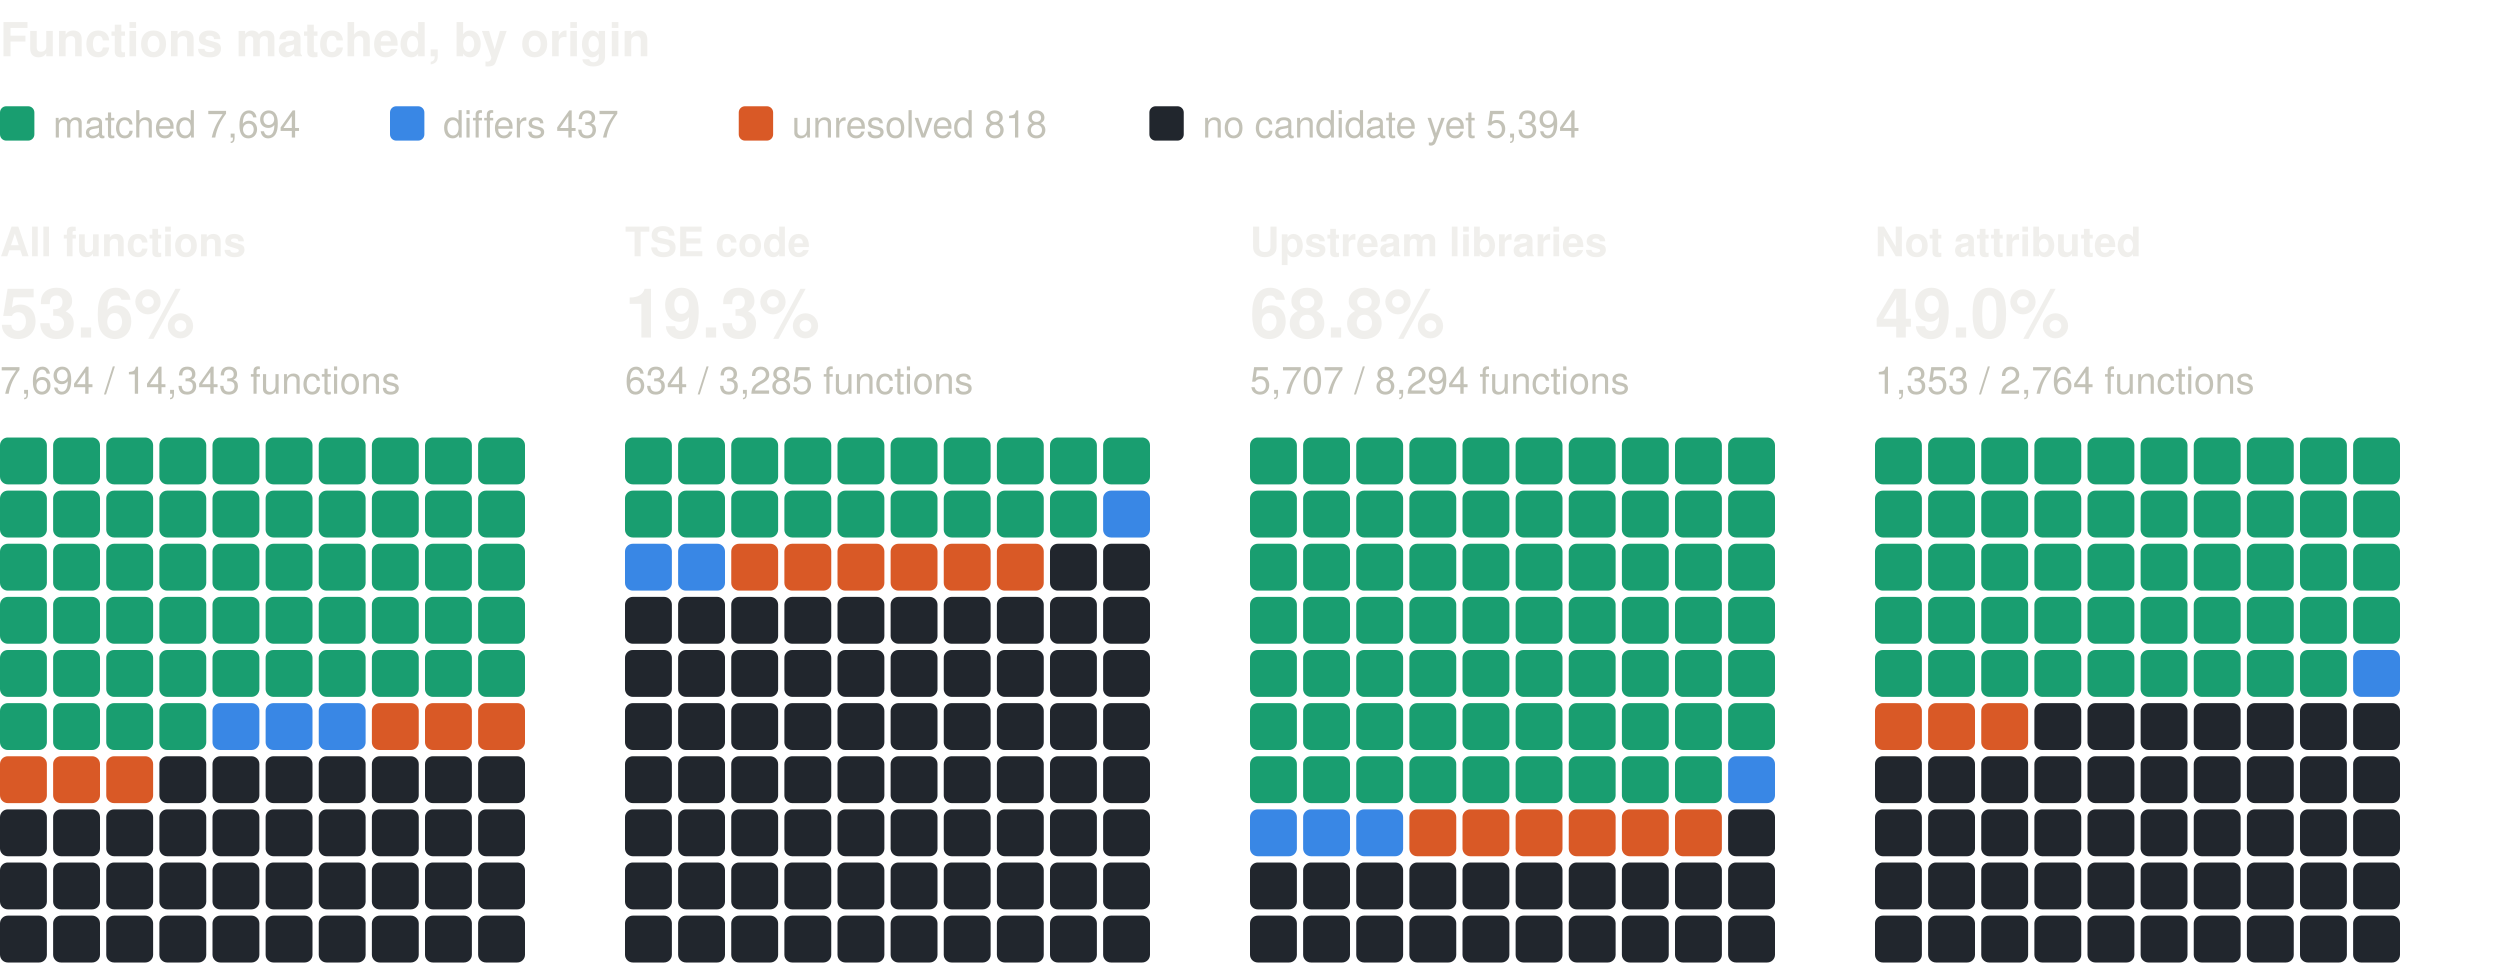
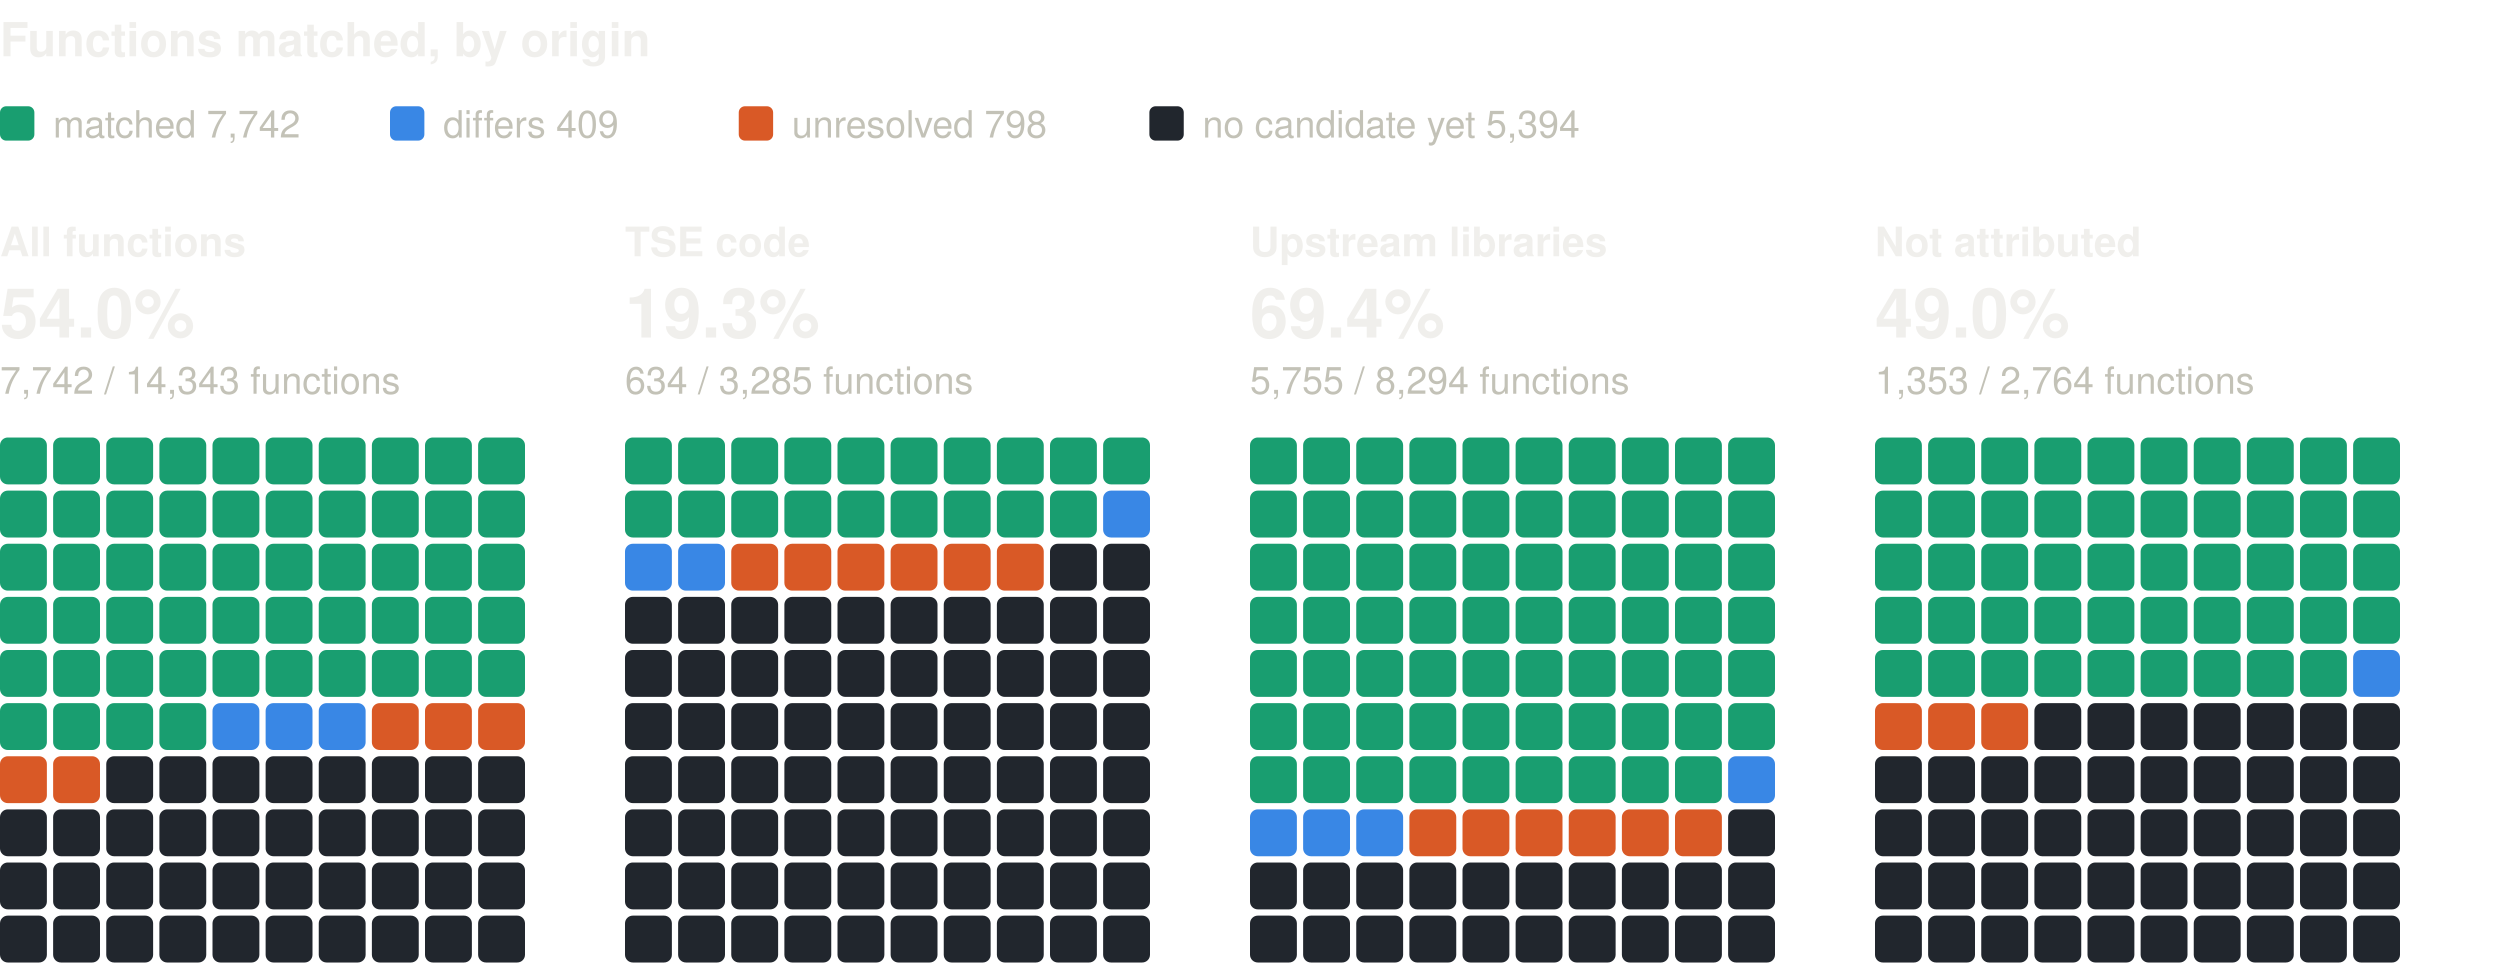
<svg xmlns="http://www.w3.org/2000/svg" width="800" height="310" viewBox="0 0 800 310" role="img" aria-label="Functions matched, by origin: one square per percent, coloured by verdict" font-family="system-ui, -apple-system, 'Segoe UI', Helvetica, Arial, sans-serif">
  <text x="0" y="18" font-size="15" fill="#f0efec" font-weight="600">Functions matched, by origin</text>
  <rect x="0" y="34" width="11" height="11" rx="2" fill="#199e70" />
-   <text x="17" y="44" font-size="12" fill="#c3c2b7">matched 7,694</text>
+   <text x="17" y="44" font-size="12" fill="#c3c2b7">matched 7,742</text>
  <rect x="124.8" y="34" width="11" height="11" rx="2" fill="#3987e5" />
-   <text x="141.8" y="44" font-size="12" fill="#c3c2b7">differs 437</text>
+   <text x="141.8" y="44" font-size="12" fill="#c3c2b7">differs 409</text>
  <rect x="236.4" y="34" width="11" height="11" rx="2" fill="#d95926" />
-   <text x="253.4" y="44" font-size="12" fill="#c3c2b7">unresolved 818</text>
+   <text x="253.4" y="44" font-size="12" fill="#c3c2b7">unresolved 798</text>
  <rect x="367.8" y="34" width="11" height="11" rx="2" fill="#21262d" />
  <text x="384.8" y="44" font-size="12" fill="#c3c2b7">no candidate yet 5,394</text>
  <text x="0" y="82" font-size="13" fill="#f0efec" font-weight="600">All functions</text>
-   <text x="0" y="108" font-size="22" fill="#f0efec" font-weight="600">53.6%</text>
-   <text x="0" y="126" font-size="12" fill="#c3c2b7">7,694 / 14,343 functions</text>
+   <text x="0" y="108" font-size="22" fill="#f0efec" font-weight="600">54.0%</text>
+   <text x="0" y="126" font-size="12" fill="#c3c2b7">7,742 / 14,343 functions</text>
  <rect x="0" y="140" width="15" height="15" rx="2.5" fill="#199e70" />
  <rect x="17" y="140" width="15" height="15" rx="2.5" fill="#199e70" />
  <rect x="34" y="140" width="15" height="15" rx="2.5" fill="#199e70" />
  <rect x="51" y="140" width="15" height="15" rx="2.5" fill="#199e70" />
  <rect x="68" y="140" width="15" height="15" rx="2.5" fill="#199e70" />
  <rect x="85" y="140" width="15" height="15" rx="2.5" fill="#199e70" />
  <rect x="102" y="140" width="15" height="15" rx="2.5" fill="#199e70" />
  <rect x="119" y="140" width="15" height="15" rx="2.5" fill="#199e70" />
  <rect x="136" y="140" width="15" height="15" rx="2.5" fill="#199e70" />
  <rect x="153" y="140" width="15" height="15" rx="2.5" fill="#199e70" />
  <rect x="0" y="157" width="15" height="15" rx="2.5" fill="#199e70" />
  <rect x="17" y="157" width="15" height="15" rx="2.5" fill="#199e70" />
  <rect x="34" y="157" width="15" height="15" rx="2.5" fill="#199e70" />
  <rect x="51" y="157" width="15" height="15" rx="2.5" fill="#199e70" />
  <rect x="68" y="157" width="15" height="15" rx="2.5" fill="#199e70" />
  <rect x="85" y="157" width="15" height="15" rx="2.5" fill="#199e70" />
  <rect x="102" y="157" width="15" height="15" rx="2.5" fill="#199e70" />
  <rect x="119" y="157" width="15" height="15" rx="2.5" fill="#199e70" />
  <rect x="136" y="157" width="15" height="15" rx="2.5" fill="#199e70" />
  <rect x="153" y="157" width="15" height="15" rx="2.5" fill="#199e70" />
  <rect x="0" y="174" width="15" height="15" rx="2.5" fill="#199e70" />
  <rect x="17" y="174" width="15" height="15" rx="2.5" fill="#199e70" />
  <rect x="34" y="174" width="15" height="15" rx="2.5" fill="#199e70" />
  <rect x="51" y="174" width="15" height="15" rx="2.5" fill="#199e70" />
  <rect x="68" y="174" width="15" height="15" rx="2.5" fill="#199e70" />
  <rect x="85" y="174" width="15" height="15" rx="2.5" fill="#199e70" />
  <rect x="102" y="174" width="15" height="15" rx="2.5" fill="#199e70" />
  <rect x="119" y="174" width="15" height="15" rx="2.5" fill="#199e70" />
  <rect x="136" y="174" width="15" height="15" rx="2.5" fill="#199e70" />
  <rect x="153" y="174" width="15" height="15" rx="2.5" fill="#199e70" />
  <rect x="0" y="191" width="15" height="15" rx="2.5" fill="#199e70" />
  <rect x="17" y="191" width="15" height="15" rx="2.5" fill="#199e70" />
  <rect x="34" y="191" width="15" height="15" rx="2.5" fill="#199e70" />
  <rect x="51" y="191" width="15" height="15" rx="2.5" fill="#199e70" />
  <rect x="68" y="191" width="15" height="15" rx="2.5" fill="#199e70" />
  <rect x="85" y="191" width="15" height="15" rx="2.5" fill="#199e70" />
  <rect x="102" y="191" width="15" height="15" rx="2.5" fill="#199e70" />
  <rect x="119" y="191" width="15" height="15" rx="2.5" fill="#199e70" />
  <rect x="136" y="191" width="15" height="15" rx="2.5" fill="#199e70" />
  <rect x="153" y="191" width="15" height="15" rx="2.5" fill="#199e70" />
  <rect x="0" y="208" width="15" height="15" rx="2.5" fill="#199e70" />
  <rect x="17" y="208" width="15" height="15" rx="2.5" fill="#199e70" />
  <rect x="34" y="208" width="15" height="15" rx="2.5" fill="#199e70" />
  <rect x="51" y="208" width="15" height="15" rx="2.5" fill="#199e70" />
  <rect x="68" y="208" width="15" height="15" rx="2.5" fill="#199e70" />
  <rect x="85" y="208" width="15" height="15" rx="2.5" fill="#199e70" />
  <rect x="102" y="208" width="15" height="15" rx="2.5" fill="#199e70" />
  <rect x="119" y="208" width="15" height="15" rx="2.5" fill="#199e70" />
  <rect x="136" y="208" width="15" height="15" rx="2.5" fill="#199e70" />
  <rect x="153" y="208" width="15" height="15" rx="2.5" fill="#199e70" />
  <rect x="0" y="225" width="15" height="15" rx="2.5" fill="#199e70" />
  <rect x="17" y="225" width="15" height="15" rx="2.5" fill="#199e70" />
  <rect x="34" y="225" width="15" height="15" rx="2.5" fill="#199e70" />
  <rect x="51" y="225" width="15" height="15" rx="2.5" fill="#199e70" />
  <rect x="68" y="225" width="15" height="15" rx="2.5" fill="#3987e5" />
  <rect x="85" y="225" width="15" height="15" rx="2.5" fill="#3987e5" />
  <rect x="102" y="225" width="15" height="15" rx="2.5" fill="#3987e5" />
  <rect x="119" y="225" width="15" height="15" rx="2.5" fill="#d95926" />
  <rect x="136" y="225" width="15" height="15" rx="2.5" fill="#d95926" />
  <rect x="153" y="225" width="15" height="15" rx="2.5" fill="#d95926" />
  <rect x="0" y="242" width="15" height="15" rx="2.5" fill="#d95926" />
  <rect x="17" y="242" width="15" height="15" rx="2.5" fill="#d95926" />
-   <rect x="34" y="242" width="15" height="15" rx="2.5" fill="#d95926" />
+   <rect x="34" y="242" width="15" height="15" rx="2.5" fill="#21262d" />
  <rect x="51" y="242" width="15" height="15" rx="2.5" fill="#21262d" />
  <rect x="68" y="242" width="15" height="15" rx="2.5" fill="#21262d" />
  <rect x="85" y="242" width="15" height="15" rx="2.5" fill="#21262d" />
  <rect x="102" y="242" width="15" height="15" rx="2.5" fill="#21262d" />
  <rect x="119" y="242" width="15" height="15" rx="2.5" fill="#21262d" />
  <rect x="136" y="242" width="15" height="15" rx="2.5" fill="#21262d" />
  <rect x="153" y="242" width="15" height="15" rx="2.5" fill="#21262d" />
  <rect x="0" y="259" width="15" height="15" rx="2.5" fill="#21262d" />
  <rect x="17" y="259" width="15" height="15" rx="2.5" fill="#21262d" />
  <rect x="34" y="259" width="15" height="15" rx="2.5" fill="#21262d" />
  <rect x="51" y="259" width="15" height="15" rx="2.5" fill="#21262d" />
  <rect x="68" y="259" width="15" height="15" rx="2.5" fill="#21262d" />
  <rect x="85" y="259" width="15" height="15" rx="2.5" fill="#21262d" />
  <rect x="102" y="259" width="15" height="15" rx="2.5" fill="#21262d" />
  <rect x="119" y="259" width="15" height="15" rx="2.5" fill="#21262d" />
  <rect x="136" y="259" width="15" height="15" rx="2.5" fill="#21262d" />
  <rect x="153" y="259" width="15" height="15" rx="2.5" fill="#21262d" />
  <rect x="0" y="276" width="15" height="15" rx="2.5" fill="#21262d" />
  <rect x="17" y="276" width="15" height="15" rx="2.5" fill="#21262d" />
  <rect x="34" y="276" width="15" height="15" rx="2.5" fill="#21262d" />
  <rect x="51" y="276" width="15" height="15" rx="2.5" fill="#21262d" />
  <rect x="68" y="276" width="15" height="15" rx="2.5" fill="#21262d" />
  <rect x="85" y="276" width="15" height="15" rx="2.5" fill="#21262d" />
  <rect x="102" y="276" width="15" height="15" rx="2.5" fill="#21262d" />
  <rect x="119" y="276" width="15" height="15" rx="2.5" fill="#21262d" />
  <rect x="136" y="276" width="15" height="15" rx="2.5" fill="#21262d" />
  <rect x="153" y="276" width="15" height="15" rx="2.5" fill="#21262d" />
  <rect x="0" y="293" width="15" height="15" rx="2.5" fill="#21262d" />
  <rect x="17" y="293" width="15" height="15" rx="2.5" fill="#21262d" />
  <rect x="34" y="293" width="15" height="15" rx="2.5" fill="#21262d" />
  <rect x="51" y="293" width="15" height="15" rx="2.5" fill="#21262d" />
  <rect x="68" y="293" width="15" height="15" rx="2.5" fill="#21262d" />
  <rect x="85" y="293" width="15" height="15" rx="2.5" fill="#21262d" />
  <rect x="102" y="293" width="15" height="15" rx="2.5" fill="#21262d" />
  <rect x="119" y="293" width="15" height="15" rx="2.5" fill="#21262d" />
  <rect x="136" y="293" width="15" height="15" rx="2.5" fill="#21262d" />
  <rect x="153" y="293" width="15" height="15" rx="2.5" fill="#21262d" />
  <text x="200" y="82" font-size="13" fill="#f0efec" font-weight="600">TSE code</text>
  <text x="200" y="108" font-size="22" fill="#f0efec" font-weight="600">19.3%</text>
  <text x="200" y="126" font-size="12" fill="#c3c2b7">634 / 3,285 functions</text>
  <rect x="200" y="140" width="15" height="15" rx="2.5" fill="#199e70" />
  <rect x="217" y="140" width="15" height="15" rx="2.5" fill="#199e70" />
  <rect x="234" y="140" width="15" height="15" rx="2.5" fill="#199e70" />
  <rect x="251" y="140" width="15" height="15" rx="2.5" fill="#199e70" />
  <rect x="268" y="140" width="15" height="15" rx="2.5" fill="#199e70" />
  <rect x="285" y="140" width="15" height="15" rx="2.5" fill="#199e70" />
  <rect x="302" y="140" width="15" height="15" rx="2.5" fill="#199e70" />
  <rect x="319" y="140" width="15" height="15" rx="2.5" fill="#199e70" />
  <rect x="336" y="140" width="15" height="15" rx="2.5" fill="#199e70" />
  <rect x="353" y="140" width="15" height="15" rx="2.5" fill="#199e70" />
  <rect x="200" y="157" width="15" height="15" rx="2.5" fill="#199e70" />
  <rect x="217" y="157" width="15" height="15" rx="2.5" fill="#199e70" />
  <rect x="234" y="157" width="15" height="15" rx="2.5" fill="#199e70" />
  <rect x="251" y="157" width="15" height="15" rx="2.5" fill="#199e70" />
  <rect x="268" y="157" width="15" height="15" rx="2.5" fill="#199e70" />
  <rect x="285" y="157" width="15" height="15" rx="2.5" fill="#199e70" />
  <rect x="302" y="157" width="15" height="15" rx="2.5" fill="#199e70" />
  <rect x="319" y="157" width="15" height="15" rx="2.5" fill="#199e70" />
  <rect x="336" y="157" width="15" height="15" rx="2.5" fill="#199e70" />
  <rect x="353" y="157" width="15" height="15" rx="2.5" fill="#3987e5" />
  <rect x="200" y="174" width="15" height="15" rx="2.5" fill="#3987e5" />
  <rect x="217" y="174" width="15" height="15" rx="2.5" fill="#3987e5" />
  <rect x="234" y="174" width="15" height="15" rx="2.5" fill="#d95926" />
  <rect x="251" y="174" width="15" height="15" rx="2.5" fill="#d95926" />
  <rect x="268" y="174" width="15" height="15" rx="2.5" fill="#d95926" />
  <rect x="285" y="174" width="15" height="15" rx="2.5" fill="#d95926" />
  <rect x="302" y="174" width="15" height="15" rx="2.5" fill="#d95926" />
  <rect x="319" y="174" width="15" height="15" rx="2.5" fill="#d95926" />
  <rect x="336" y="174" width="15" height="15" rx="2.5" fill="#21262d" />
  <rect x="353" y="174" width="15" height="15" rx="2.5" fill="#21262d" />
  <rect x="200" y="191" width="15" height="15" rx="2.5" fill="#21262d" />
  <rect x="217" y="191" width="15" height="15" rx="2.5" fill="#21262d" />
  <rect x="234" y="191" width="15" height="15" rx="2.5" fill="#21262d" />
  <rect x="251" y="191" width="15" height="15" rx="2.5" fill="#21262d" />
  <rect x="268" y="191" width="15" height="15" rx="2.5" fill="#21262d" />
  <rect x="285" y="191" width="15" height="15" rx="2.5" fill="#21262d" />
  <rect x="302" y="191" width="15" height="15" rx="2.5" fill="#21262d" />
  <rect x="319" y="191" width="15" height="15" rx="2.5" fill="#21262d" />
  <rect x="336" y="191" width="15" height="15" rx="2.5" fill="#21262d" />
  <rect x="353" y="191" width="15" height="15" rx="2.5" fill="#21262d" />
  <rect x="200" y="208" width="15" height="15" rx="2.5" fill="#21262d" />
  <rect x="217" y="208" width="15" height="15" rx="2.5" fill="#21262d" />
  <rect x="234" y="208" width="15" height="15" rx="2.5" fill="#21262d" />
  <rect x="251" y="208" width="15" height="15" rx="2.5" fill="#21262d" />
  <rect x="268" y="208" width="15" height="15" rx="2.5" fill="#21262d" />
  <rect x="285" y="208" width="15" height="15" rx="2.5" fill="#21262d" />
  <rect x="302" y="208" width="15" height="15" rx="2.5" fill="#21262d" />
  <rect x="319" y="208" width="15" height="15" rx="2.5" fill="#21262d" />
  <rect x="336" y="208" width="15" height="15" rx="2.5" fill="#21262d" />
  <rect x="353" y="208" width="15" height="15" rx="2.5" fill="#21262d" />
  <rect x="200" y="225" width="15" height="15" rx="2.5" fill="#21262d" />
  <rect x="217" y="225" width="15" height="15" rx="2.5" fill="#21262d" />
  <rect x="234" y="225" width="15" height="15" rx="2.5" fill="#21262d" />
  <rect x="251" y="225" width="15" height="15" rx="2.5" fill="#21262d" />
  <rect x="268" y="225" width="15" height="15" rx="2.5" fill="#21262d" />
  <rect x="285" y="225" width="15" height="15" rx="2.5" fill="#21262d" />
  <rect x="302" y="225" width="15" height="15" rx="2.5" fill="#21262d" />
  <rect x="319" y="225" width="15" height="15" rx="2.5" fill="#21262d" />
  <rect x="336" y="225" width="15" height="15" rx="2.5" fill="#21262d" />
  <rect x="353" y="225" width="15" height="15" rx="2.5" fill="#21262d" />
  <rect x="200" y="242" width="15" height="15" rx="2.5" fill="#21262d" />
  <rect x="217" y="242" width="15" height="15" rx="2.5" fill="#21262d" />
  <rect x="234" y="242" width="15" height="15" rx="2.5" fill="#21262d" />
  <rect x="251" y="242" width="15" height="15" rx="2.5" fill="#21262d" />
  <rect x="268" y="242" width="15" height="15" rx="2.5" fill="#21262d" />
  <rect x="285" y="242" width="15" height="15" rx="2.5" fill="#21262d" />
  <rect x="302" y="242" width="15" height="15" rx="2.5" fill="#21262d" />
  <rect x="319" y="242" width="15" height="15" rx="2.5" fill="#21262d" />
  <rect x="336" y="242" width="15" height="15" rx="2.5" fill="#21262d" />
  <rect x="353" y="242" width="15" height="15" rx="2.5" fill="#21262d" />
  <rect x="200" y="259" width="15" height="15" rx="2.5" fill="#21262d" />
  <rect x="217" y="259" width="15" height="15" rx="2.5" fill="#21262d" />
  <rect x="234" y="259" width="15" height="15" rx="2.5" fill="#21262d" />
  <rect x="251" y="259" width="15" height="15" rx="2.5" fill="#21262d" />
  <rect x="268" y="259" width="15" height="15" rx="2.5" fill="#21262d" />
  <rect x="285" y="259" width="15" height="15" rx="2.5" fill="#21262d" />
  <rect x="302" y="259" width="15" height="15" rx="2.5" fill="#21262d" />
  <rect x="319" y="259" width="15" height="15" rx="2.5" fill="#21262d" />
  <rect x="336" y="259" width="15" height="15" rx="2.5" fill="#21262d" />
  <rect x="353" y="259" width="15" height="15" rx="2.5" fill="#21262d" />
  <rect x="200" y="276" width="15" height="15" rx="2.5" fill="#21262d" />
  <rect x="217" y="276" width="15" height="15" rx="2.5" fill="#21262d" />
  <rect x="234" y="276" width="15" height="15" rx="2.5" fill="#21262d" />
  <rect x="251" y="276" width="15" height="15" rx="2.5" fill="#21262d" />
  <rect x="268" y="276" width="15" height="15" rx="2.5" fill="#21262d" />
  <rect x="285" y="276" width="15" height="15" rx="2.5" fill="#21262d" />
  <rect x="302" y="276" width="15" height="15" rx="2.5" fill="#21262d" />
  <rect x="319" y="276" width="15" height="15" rx="2.5" fill="#21262d" />
  <rect x="336" y="276" width="15" height="15" rx="2.5" fill="#21262d" />
  <rect x="353" y="276" width="15" height="15" rx="2.5" fill="#21262d" />
  <rect x="200" y="293" width="15" height="15" rx="2.5" fill="#21262d" />
  <rect x="217" y="293" width="15" height="15" rx="2.5" fill="#21262d" />
  <rect x="234" y="293" width="15" height="15" rx="2.5" fill="#21262d" />
  <rect x="251" y="293" width="15" height="15" rx="2.5" fill="#21262d" />
  <rect x="268" y="293" width="15" height="15" rx="2.5" fill="#21262d" />
  <rect x="285" y="293" width="15" height="15" rx="2.5" fill="#21262d" />
  <rect x="302" y="293" width="15" height="15" rx="2.5" fill="#21262d" />
  <rect x="319" y="293" width="15" height="15" rx="2.5" fill="#21262d" />
  <rect x="336" y="293" width="15" height="15" rx="2.5" fill="#21262d" />
  <rect x="353" y="293" width="15" height="15" rx="2.5" fill="#21262d" />
  <text x="400" y="82" font-size="13" fill="#f0efec" font-weight="600">Upstream libraries</text>
-   <text x="400" y="108" font-size="22" fill="#f0efec" font-weight="600">68.8%</text>
-   <text x="400" y="126" font-size="12" fill="#c3c2b7">5,707 / 8,294 functions</text>
+   <text x="400" y="108" font-size="22" fill="#f0efec" font-weight="600">69.4%</text>
+   <text x="400" y="126" font-size="12" fill="#c3c2b7">5,755 / 8,294 functions</text>
  <rect x="400" y="140" width="15" height="15" rx="2.5" fill="#199e70" />
  <rect x="417" y="140" width="15" height="15" rx="2.5" fill="#199e70" />
  <rect x="434" y="140" width="15" height="15" rx="2.5" fill="#199e70" />
  <rect x="451" y="140" width="15" height="15" rx="2.5" fill="#199e70" />
  <rect x="468" y="140" width="15" height="15" rx="2.5" fill="#199e70" />
  <rect x="485" y="140" width="15" height="15" rx="2.5" fill="#199e70" />
  <rect x="502" y="140" width="15" height="15" rx="2.5" fill="#199e70" />
  <rect x="519" y="140" width="15" height="15" rx="2.5" fill="#199e70" />
  <rect x="536" y="140" width="15" height="15" rx="2.5" fill="#199e70" />
  <rect x="553" y="140" width="15" height="15" rx="2.5" fill="#199e70" />
  <rect x="400" y="157" width="15" height="15" rx="2.5" fill="#199e70" />
  <rect x="417" y="157" width="15" height="15" rx="2.5" fill="#199e70" />
  <rect x="434" y="157" width="15" height="15" rx="2.5" fill="#199e70" />
  <rect x="451" y="157" width="15" height="15" rx="2.5" fill="#199e70" />
  <rect x="468" y="157" width="15" height="15" rx="2.5" fill="#199e70" />
  <rect x="485" y="157" width="15" height="15" rx="2.5" fill="#199e70" />
  <rect x="502" y="157" width="15" height="15" rx="2.5" fill="#199e70" />
  <rect x="519" y="157" width="15" height="15" rx="2.5" fill="#199e70" />
  <rect x="536" y="157" width="15" height="15" rx="2.5" fill="#199e70" />
  <rect x="553" y="157" width="15" height="15" rx="2.5" fill="#199e70" />
  <rect x="400" y="174" width="15" height="15" rx="2.5" fill="#199e70" />
  <rect x="417" y="174" width="15" height="15" rx="2.5" fill="#199e70" />
  <rect x="434" y="174" width="15" height="15" rx="2.5" fill="#199e70" />
  <rect x="451" y="174" width="15" height="15" rx="2.5" fill="#199e70" />
  <rect x="468" y="174" width="15" height="15" rx="2.5" fill="#199e70" />
  <rect x="485" y="174" width="15" height="15" rx="2.5" fill="#199e70" />
  <rect x="502" y="174" width="15" height="15" rx="2.5" fill="#199e70" />
  <rect x="519" y="174" width="15" height="15" rx="2.5" fill="#199e70" />
  <rect x="536" y="174" width="15" height="15" rx="2.5" fill="#199e70" />
  <rect x="553" y="174" width="15" height="15" rx="2.5" fill="#199e70" />
  <rect x="400" y="191" width="15" height="15" rx="2.5" fill="#199e70" />
  <rect x="417" y="191" width="15" height="15" rx="2.5" fill="#199e70" />
  <rect x="434" y="191" width="15" height="15" rx="2.5" fill="#199e70" />
  <rect x="451" y="191" width="15" height="15" rx="2.5" fill="#199e70" />
  <rect x="468" y="191" width="15" height="15" rx="2.5" fill="#199e70" />
  <rect x="485" y="191" width="15" height="15" rx="2.5" fill="#199e70" />
  <rect x="502" y="191" width="15" height="15" rx="2.5" fill="#199e70" />
  <rect x="519" y="191" width="15" height="15" rx="2.5" fill="#199e70" />
  <rect x="536" y="191" width="15" height="15" rx="2.5" fill="#199e70" />
  <rect x="553" y="191" width="15" height="15" rx="2.5" fill="#199e70" />
  <rect x="400" y="208" width="15" height="15" rx="2.5" fill="#199e70" />
  <rect x="417" y="208" width="15" height="15" rx="2.5" fill="#199e70" />
  <rect x="434" y="208" width="15" height="15" rx="2.5" fill="#199e70" />
  <rect x="451" y="208" width="15" height="15" rx="2.5" fill="#199e70" />
  <rect x="468" y="208" width="15" height="15" rx="2.5" fill="#199e70" />
  <rect x="485" y="208" width="15" height="15" rx="2.5" fill="#199e70" />
  <rect x="502" y="208" width="15" height="15" rx="2.5" fill="#199e70" />
  <rect x="519" y="208" width="15" height="15" rx="2.5" fill="#199e70" />
  <rect x="536" y="208" width="15" height="15" rx="2.5" fill="#199e70" />
  <rect x="553" y="208" width="15" height="15" rx="2.5" fill="#199e70" />
  <rect x="400" y="225" width="15" height="15" rx="2.5" fill="#199e70" />
  <rect x="417" y="225" width="15" height="15" rx="2.5" fill="#199e70" />
  <rect x="434" y="225" width="15" height="15" rx="2.5" fill="#199e70" />
  <rect x="451" y="225" width="15" height="15" rx="2.5" fill="#199e70" />
  <rect x="468" y="225" width="15" height="15" rx="2.5" fill="#199e70" />
  <rect x="485" y="225" width="15" height="15" rx="2.5" fill="#199e70" />
  <rect x="502" y="225" width="15" height="15" rx="2.5" fill="#199e70" />
  <rect x="519" y="225" width="15" height="15" rx="2.5" fill="#199e70" />
  <rect x="536" y="225" width="15" height="15" rx="2.5" fill="#199e70" />
  <rect x="553" y="225" width="15" height="15" rx="2.5" fill="#199e70" />
  <rect x="400" y="242" width="15" height="15" rx="2.5" fill="#199e70" />
  <rect x="417" y="242" width="15" height="15" rx="2.5" fill="#199e70" />
  <rect x="434" y="242" width="15" height="15" rx="2.5" fill="#199e70" />
  <rect x="451" y="242" width="15" height="15" rx="2.5" fill="#199e70" />
  <rect x="468" y="242" width="15" height="15" rx="2.5" fill="#199e70" />
  <rect x="485" y="242" width="15" height="15" rx="2.5" fill="#199e70" />
  <rect x="502" y="242" width="15" height="15" rx="2.5" fill="#199e70" />
  <rect x="519" y="242" width="15" height="15" rx="2.5" fill="#199e70" />
  <rect x="536" y="242" width="15" height="15" rx="2.5" fill="#199e70" />
  <rect x="553" y="242" width="15" height="15" rx="2.5" fill="#3987e5" />
  <rect x="400" y="259" width="15" height="15" rx="2.5" fill="#3987e5" />
  <rect x="417" y="259" width="15" height="15" rx="2.5" fill="#3987e5" />
  <rect x="434" y="259" width="15" height="15" rx="2.5" fill="#3987e5" />
  <rect x="451" y="259" width="15" height="15" rx="2.5" fill="#d95926" />
  <rect x="468" y="259" width="15" height="15" rx="2.5" fill="#d95926" />
  <rect x="485" y="259" width="15" height="15" rx="2.5" fill="#d95926" />
  <rect x="502" y="259" width="15" height="15" rx="2.5" fill="#d95926" />
  <rect x="519" y="259" width="15" height="15" rx="2.5" fill="#d95926" />
  <rect x="536" y="259" width="15" height="15" rx="2.5" fill="#d95926" />
  <rect x="553" y="259" width="15" height="15" rx="2.5" fill="#21262d" />
  <rect x="400" y="276" width="15" height="15" rx="2.5" fill="#21262d" />
  <rect x="417" y="276" width="15" height="15" rx="2.5" fill="#21262d" />
  <rect x="434" y="276" width="15" height="15" rx="2.5" fill="#21262d" />
  <rect x="451" y="276" width="15" height="15" rx="2.5" fill="#21262d" />
  <rect x="468" y="276" width="15" height="15" rx="2.5" fill="#21262d" />
  <rect x="485" y="276" width="15" height="15" rx="2.5" fill="#21262d" />
  <rect x="502" y="276" width="15" height="15" rx="2.5" fill="#21262d" />
  <rect x="519" y="276" width="15" height="15" rx="2.5" fill="#21262d" />
  <rect x="536" y="276" width="15" height="15" rx="2.5" fill="#21262d" />
  <rect x="553" y="276" width="15" height="15" rx="2.5" fill="#21262d" />
  <rect x="400" y="293" width="15" height="15" rx="2.5" fill="#21262d" />
  <rect x="417" y="293" width="15" height="15" rx="2.5" fill="#21262d" />
  <rect x="434" y="293" width="15" height="15" rx="2.5" fill="#21262d" />
  <rect x="451" y="293" width="15" height="15" rx="2.5" fill="#21262d" />
  <rect x="468" y="293" width="15" height="15" rx="2.5" fill="#21262d" />
  <rect x="485" y="293" width="15" height="15" rx="2.5" fill="#21262d" />
  <rect x="502" y="293" width="15" height="15" rx="2.5" fill="#21262d" />
  <rect x="519" y="293" width="15" height="15" rx="2.5" fill="#21262d" />
  <rect x="536" y="293" width="15" height="15" rx="2.5" fill="#21262d" />
  <rect x="553" y="293" width="15" height="15" rx="2.5" fill="#21262d" />
  <text x="600" y="82" font-size="13" fill="#f0efec" font-weight="600">Not attributed</text>
  <text x="600" y="108" font-size="22" fill="#f0efec" font-weight="600">49.0%</text>
  <text x="600" y="126" font-size="12" fill="#c3c2b7">1,353 / 2,764 functions</text>
  <rect x="600" y="140" width="15" height="15" rx="2.5" fill="#199e70" />
  <rect x="617" y="140" width="15" height="15" rx="2.5" fill="#199e70" />
  <rect x="634" y="140" width="15" height="15" rx="2.5" fill="#199e70" />
  <rect x="651" y="140" width="15" height="15" rx="2.5" fill="#199e70" />
  <rect x="668" y="140" width="15" height="15" rx="2.5" fill="#199e70" />
  <rect x="685" y="140" width="15" height="15" rx="2.5" fill="#199e70" />
  <rect x="702" y="140" width="15" height="15" rx="2.5" fill="#199e70" />
  <rect x="719" y="140" width="15" height="15" rx="2.5" fill="#199e70" />
  <rect x="736" y="140" width="15" height="15" rx="2.5" fill="#199e70" />
  <rect x="753" y="140" width="15" height="15" rx="2.5" fill="#199e70" />
  <rect x="600" y="157" width="15" height="15" rx="2.5" fill="#199e70" />
  <rect x="617" y="157" width="15" height="15" rx="2.5" fill="#199e70" />
  <rect x="634" y="157" width="15" height="15" rx="2.5" fill="#199e70" />
  <rect x="651" y="157" width="15" height="15" rx="2.5" fill="#199e70" />
  <rect x="668" y="157" width="15" height="15" rx="2.5" fill="#199e70" />
  <rect x="685" y="157" width="15" height="15" rx="2.5" fill="#199e70" />
  <rect x="702" y="157" width="15" height="15" rx="2.5" fill="#199e70" />
  <rect x="719" y="157" width="15" height="15" rx="2.5" fill="#199e70" />
  <rect x="736" y="157" width="15" height="15" rx="2.5" fill="#199e70" />
  <rect x="753" y="157" width="15" height="15" rx="2.5" fill="#199e70" />
  <rect x="600" y="174" width="15" height="15" rx="2.5" fill="#199e70" />
  <rect x="617" y="174" width="15" height="15" rx="2.5" fill="#199e70" />
  <rect x="634" y="174" width="15" height="15" rx="2.5" fill="#199e70" />
  <rect x="651" y="174" width="15" height="15" rx="2.5" fill="#199e70" />
  <rect x="668" y="174" width="15" height="15" rx="2.5" fill="#199e70" />
  <rect x="685" y="174" width="15" height="15" rx="2.5" fill="#199e70" />
  <rect x="702" y="174" width="15" height="15" rx="2.5" fill="#199e70" />
  <rect x="719" y="174" width="15" height="15" rx="2.5" fill="#199e70" />
  <rect x="736" y="174" width="15" height="15" rx="2.5" fill="#199e70" />
  <rect x="753" y="174" width="15" height="15" rx="2.5" fill="#199e70" />
  <rect x="600" y="191" width="15" height="15" rx="2.5" fill="#199e70" />
  <rect x="617" y="191" width="15" height="15" rx="2.5" fill="#199e70" />
  <rect x="634" y="191" width="15" height="15" rx="2.5" fill="#199e70" />
  <rect x="651" y="191" width="15" height="15" rx="2.5" fill="#199e70" />
  <rect x="668" y="191" width="15" height="15" rx="2.5" fill="#199e70" />
  <rect x="685" y="191" width="15" height="15" rx="2.5" fill="#199e70" />
  <rect x="702" y="191" width="15" height="15" rx="2.5" fill="#199e70" />
  <rect x="719" y="191" width="15" height="15" rx="2.5" fill="#199e70" />
  <rect x="736" y="191" width="15" height="15" rx="2.5" fill="#199e70" />
  <rect x="753" y="191" width="15" height="15" rx="2.5" fill="#199e70" />
  <rect x="600" y="208" width="15" height="15" rx="2.5" fill="#199e70" />
  <rect x="617" y="208" width="15" height="15" rx="2.5" fill="#199e70" />
  <rect x="634" y="208" width="15" height="15" rx="2.5" fill="#199e70" />
  <rect x="651" y="208" width="15" height="15" rx="2.5" fill="#199e70" />
  <rect x="668" y="208" width="15" height="15" rx="2.5" fill="#199e70" />
  <rect x="685" y="208" width="15" height="15" rx="2.5" fill="#199e70" />
  <rect x="702" y="208" width="15" height="15" rx="2.5" fill="#199e70" />
  <rect x="719" y="208" width="15" height="15" rx="2.5" fill="#199e70" />
  <rect x="736" y="208" width="15" height="15" rx="2.5" fill="#199e70" />
  <rect x="753" y="208" width="15" height="15" rx="2.5" fill="#3987e5" />
  <rect x="600" y="225" width="15" height="15" rx="2.5" fill="#d95926" />
  <rect x="617" y="225" width="15" height="15" rx="2.5" fill="#d95926" />
  <rect x="634" y="225" width="15" height="15" rx="2.5" fill="#d95926" />
  <rect x="651" y="225" width="15" height="15" rx="2.5" fill="#21262d" />
  <rect x="668" y="225" width="15" height="15" rx="2.5" fill="#21262d" />
  <rect x="685" y="225" width="15" height="15" rx="2.5" fill="#21262d" />
  <rect x="702" y="225" width="15" height="15" rx="2.5" fill="#21262d" />
  <rect x="719" y="225" width="15" height="15" rx="2.5" fill="#21262d" />
  <rect x="736" y="225" width="15" height="15" rx="2.5" fill="#21262d" />
  <rect x="753" y="225" width="15" height="15" rx="2.5" fill="#21262d" />
  <rect x="600" y="242" width="15" height="15" rx="2.5" fill="#21262d" />
  <rect x="617" y="242" width="15" height="15" rx="2.5" fill="#21262d" />
  <rect x="634" y="242" width="15" height="15" rx="2.5" fill="#21262d" />
  <rect x="651" y="242" width="15" height="15" rx="2.5" fill="#21262d" />
  <rect x="668" y="242" width="15" height="15" rx="2.5" fill="#21262d" />
  <rect x="685" y="242" width="15" height="15" rx="2.5" fill="#21262d" />
  <rect x="702" y="242" width="15" height="15" rx="2.5" fill="#21262d" />
  <rect x="719" y="242" width="15" height="15" rx="2.5" fill="#21262d" />
  <rect x="736" y="242" width="15" height="15" rx="2.5" fill="#21262d" />
  <rect x="753" y="242" width="15" height="15" rx="2.5" fill="#21262d" />
  <rect x="600" y="259" width="15" height="15" rx="2.5" fill="#21262d" />
  <rect x="617" y="259" width="15" height="15" rx="2.5" fill="#21262d" />
  <rect x="634" y="259" width="15" height="15" rx="2.5" fill="#21262d" />
  <rect x="651" y="259" width="15" height="15" rx="2.5" fill="#21262d" />
  <rect x="668" y="259" width="15" height="15" rx="2.5" fill="#21262d" />
  <rect x="685" y="259" width="15" height="15" rx="2.5" fill="#21262d" />
  <rect x="702" y="259" width="15" height="15" rx="2.5" fill="#21262d" />
  <rect x="719" y="259" width="15" height="15" rx="2.5" fill="#21262d" />
  <rect x="736" y="259" width="15" height="15" rx="2.5" fill="#21262d" />
  <rect x="753" y="259" width="15" height="15" rx="2.5" fill="#21262d" />
  <rect x="600" y="276" width="15" height="15" rx="2.5" fill="#21262d" />
  <rect x="617" y="276" width="15" height="15" rx="2.5" fill="#21262d" />
  <rect x="634" y="276" width="15" height="15" rx="2.5" fill="#21262d" />
  <rect x="651" y="276" width="15" height="15" rx="2.5" fill="#21262d" />
  <rect x="668" y="276" width="15" height="15" rx="2.5" fill="#21262d" />
  <rect x="685" y="276" width="15" height="15" rx="2.5" fill="#21262d" />
  <rect x="702" y="276" width="15" height="15" rx="2.5" fill="#21262d" />
  <rect x="719" y="276" width="15" height="15" rx="2.5" fill="#21262d" />
  <rect x="736" y="276" width="15" height="15" rx="2.5" fill="#21262d" />
  <rect x="753" y="276" width="15" height="15" rx="2.5" fill="#21262d" />
  <rect x="600" y="293" width="15" height="15" rx="2.5" fill="#21262d" />
  <rect x="617" y="293" width="15" height="15" rx="2.5" fill="#21262d" />
  <rect x="634" y="293" width="15" height="15" rx="2.5" fill="#21262d" />
  <rect x="651" y="293" width="15" height="15" rx="2.5" fill="#21262d" />
  <rect x="668" y="293" width="15" height="15" rx="2.5" fill="#21262d" />
  <rect x="685" y="293" width="15" height="15" rx="2.5" fill="#21262d" />
  <rect x="702" y="293" width="15" height="15" rx="2.5" fill="#21262d" />
  <rect x="719" y="293" width="15" height="15" rx="2.5" fill="#21262d" />
  <rect x="736" y="293" width="15" height="15" rx="2.5" fill="#21262d" />
  <rect x="753" y="293" width="15" height="15" rx="2.5" fill="#21262d" />
</svg>
